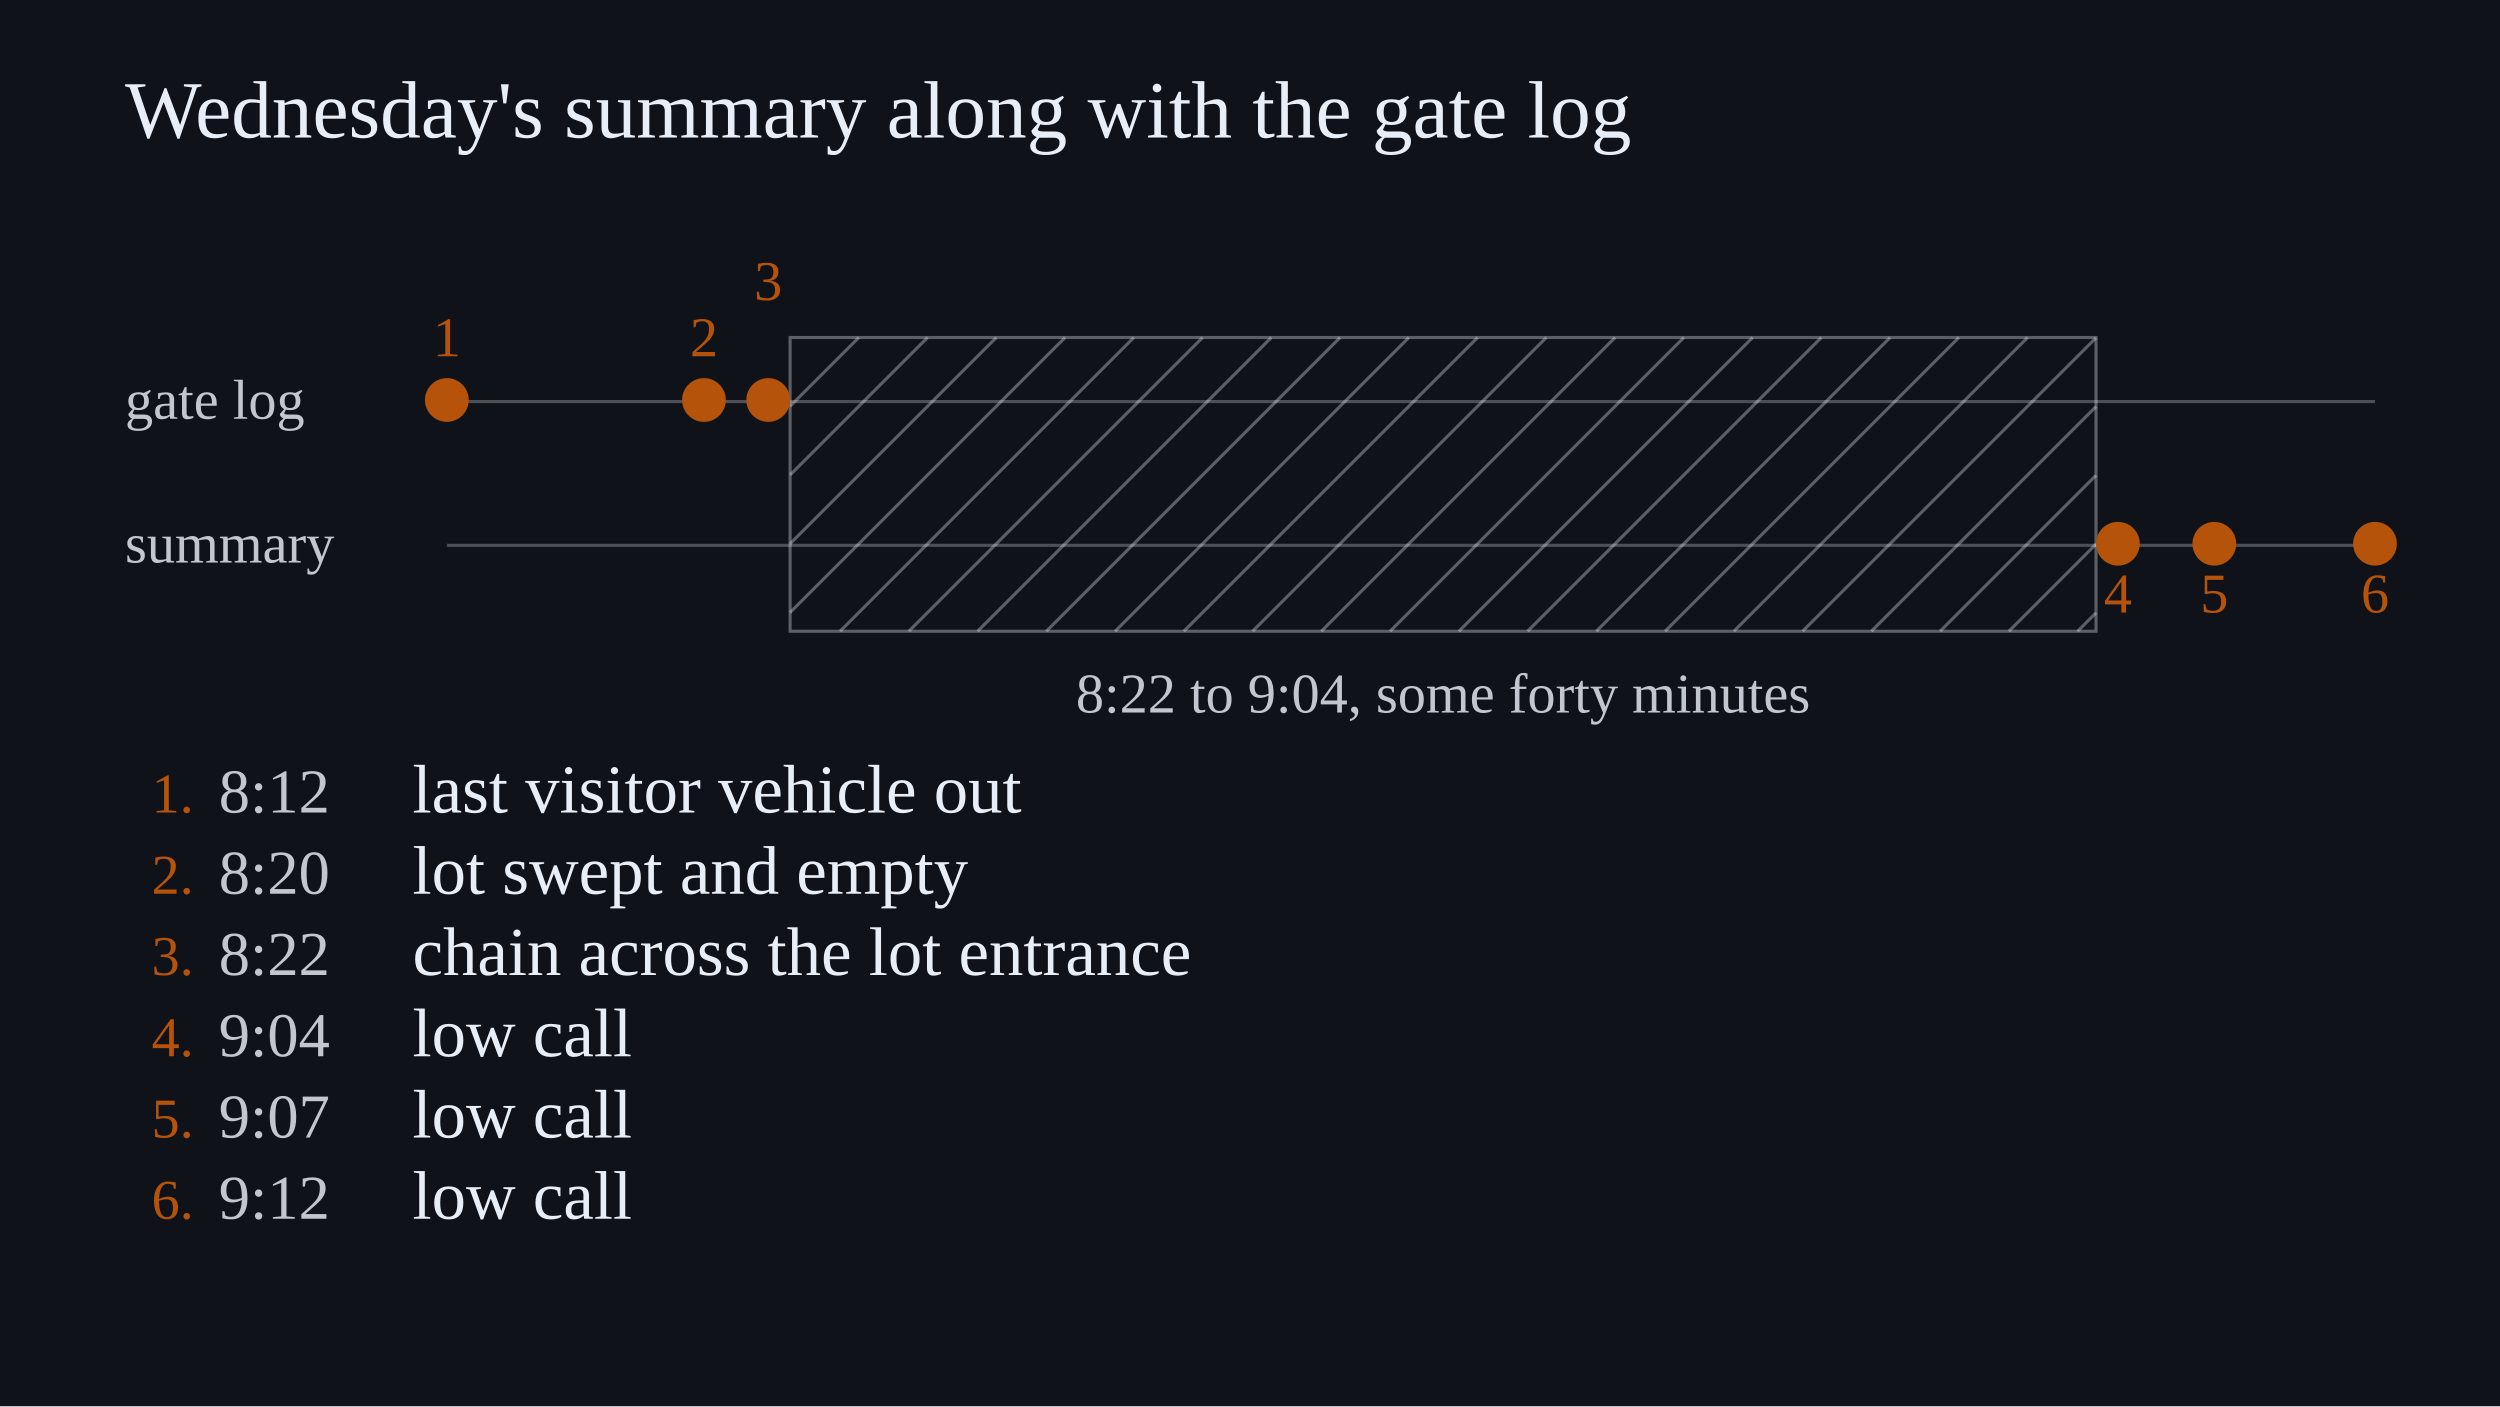
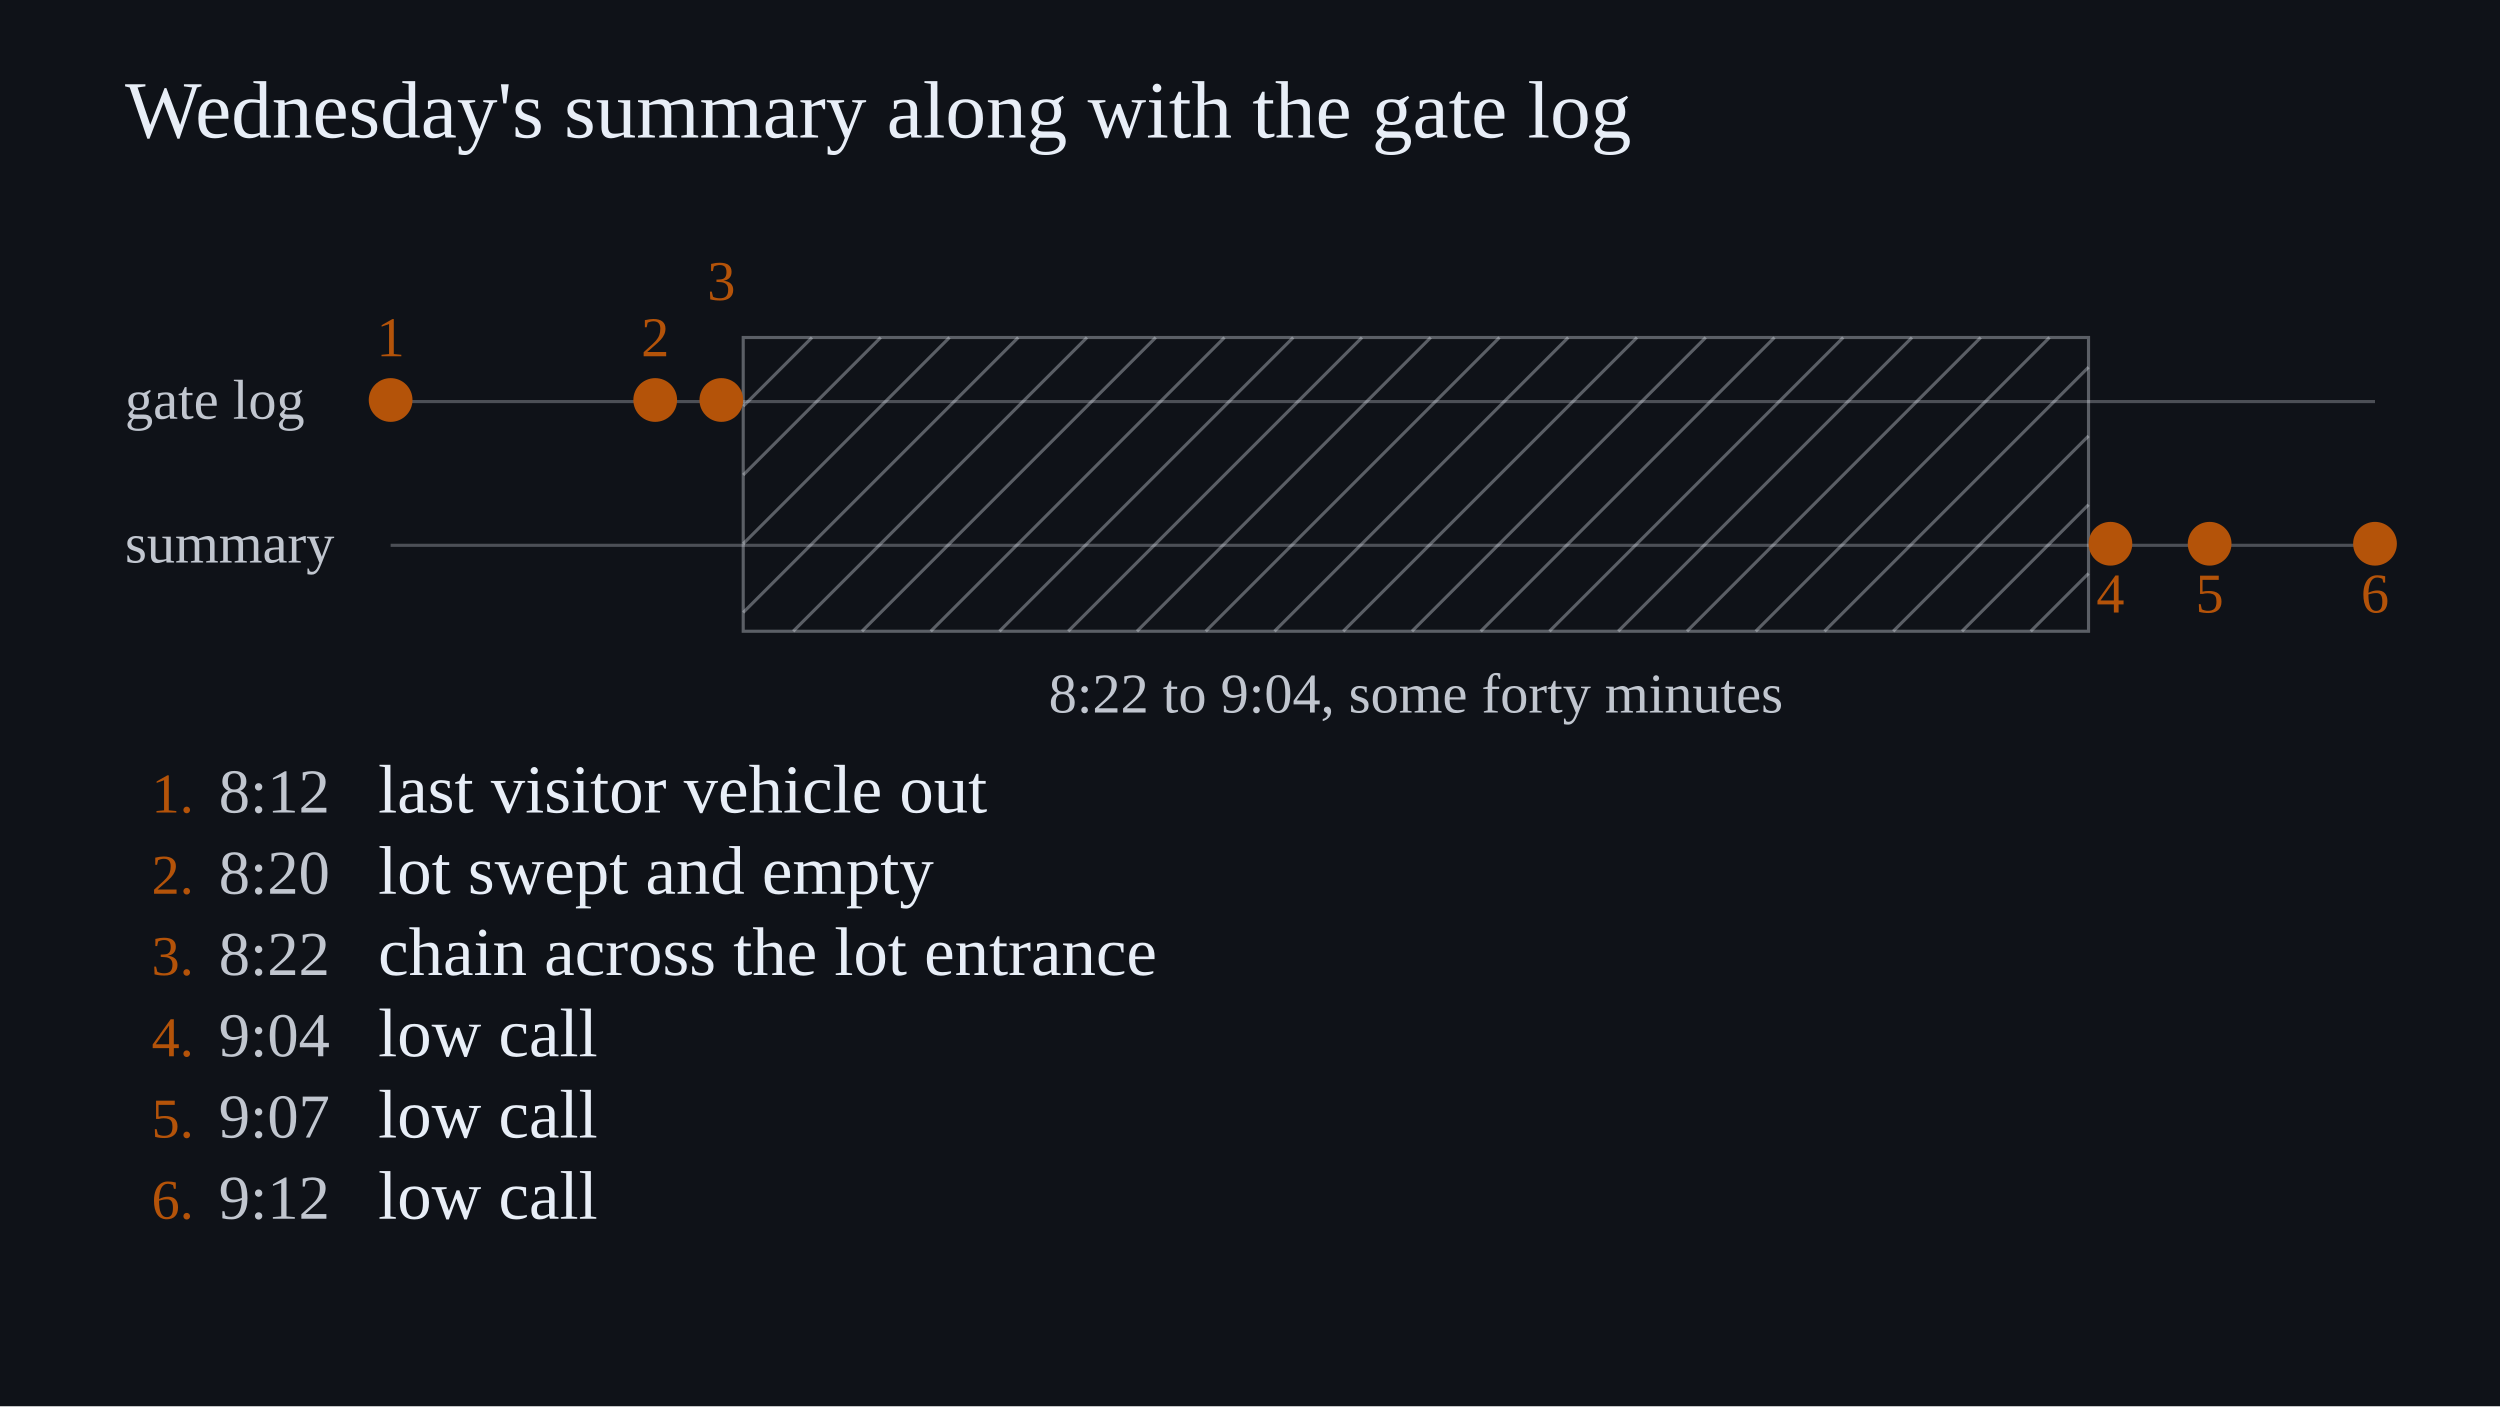
- <svg xmlns="http://www.w3.org/2000/svg" width="800" height="450" viewBox="0 0 800 450" role="img">
+ <svg xmlns="http://www.w3.org/2000/svg" width="800" height="450" viewBox="0 0 800 450" font-family="'Times New Roman', Times, 'Liberation Serif', serif" role="img">
  <rect x="0" y="0" width="800" height="450" fill="#0f1218" />
  <text x="40" y="44" font-size="26" fill="#e8eef7">Wednesday's summary along with the gate log</text>
-   <rect x="252.83" y="108" width="417.9" height="94" fill="none" stroke="rgba(232,238,247,0.35)" stroke-width="1" data-gap="some forty minutes" />
-   <line x1="274.83" y1="108" x2="252.83" y2="130" stroke="rgba(232,238,247,0.35)" stroke-width="1" />
-   <line x1="296.83" y1="108" x2="252.83" y2="152" stroke="rgba(232,238,247,0.35)" stroke-width="1" />
-   <line x1="318.83" y1="108" x2="252.83" y2="174" stroke="rgba(232,238,247,0.35)" stroke-width="1" />
-   <line x1="340.83" y1="108" x2="252.83" y2="196" stroke="rgba(232,238,247,0.35)" stroke-width="1" />
-   <line x1="362.83" y1="108" x2="268.83" y2="202" stroke="rgba(232,238,247,0.35)" stroke-width="1" />
-   <line x1="384.83" y1="108" x2="290.83" y2="202" stroke="rgba(232,238,247,0.35)" stroke-width="1" />
-   <line x1="406.83" y1="108" x2="312.83" y2="202" stroke="rgba(232,238,247,0.35)" stroke-width="1" />
-   <line x1="428.83" y1="108" x2="334.83" y2="202" stroke="rgba(232,238,247,0.35)" stroke-width="1" />
-   <line x1="450.83" y1="108" x2="356.83" y2="202" stroke="rgba(232,238,247,0.35)" stroke-width="1" />
-   <line x1="472.83" y1="108" x2="378.83" y2="202" stroke="rgba(232,238,247,0.35)" stroke-width="1" />
-   <line x1="494.83" y1="108" x2="400.83" y2="202" stroke="rgba(232,238,247,0.35)" stroke-width="1" />
-   <line x1="516.83" y1="108" x2="422.83" y2="202" stroke="rgba(232,238,247,0.35)" stroke-width="1" />
-   <line x1="538.83" y1="108" x2="444.83" y2="202" stroke="rgba(232,238,247,0.35)" stroke-width="1" />
-   <line x1="560.83" y1="108" x2="466.83" y2="202" stroke="rgba(232,238,247,0.35)" stroke-width="1" />
-   <line x1="582.83" y1="108" x2="488.83" y2="202" stroke="rgba(232,238,247,0.35)" stroke-width="1" />
-   <line x1="604.83" y1="108" x2="510.83" y2="202" stroke="rgba(232,238,247,0.35)" stroke-width="1" />
-   <line x1="626.83" y1="108" x2="532.83" y2="202" stroke="rgba(232,238,247,0.35)" stroke-width="1" />
-   <line x1="648.83" y1="108" x2="554.83" y2="202" stroke="rgba(232,238,247,0.35)" stroke-width="1" />
-   <line x1="670.73" y1="108.1" x2="576.83" y2="202" stroke="rgba(232,238,247,0.35)" stroke-width="1" />
-   <line x1="670.73" y1="130.1" x2="598.83" y2="202" stroke="rgba(232,238,247,0.35)" stroke-width="1" />
-   <line x1="670.73" y1="152.1" x2="620.83" y2="202" stroke="rgba(232,238,247,0.35)" stroke-width="1" />
-   <line x1="670.73" y1="174.1" x2="642.83" y2="202" stroke="rgba(232,238,247,0.35)" stroke-width="1" />
-   <line x1="670.73" y1="196.1" x2="664.83" y2="202" stroke="rgba(232,238,247,0.35)" stroke-width="1" />
+   <rect x="237.83" y="108" width="430.5" height="94" fill="none" stroke="rgba(232,238,247,0.35)" stroke-width="1" data-gap="some forty minutes" />
+   <line x1="259.83" y1="108" x2="237.83" y2="130" stroke="rgba(232,238,247,0.35)" stroke-width="1" />
+   <line x1="281.83" y1="108" x2="237.83" y2="152" stroke="rgba(232,238,247,0.35)" stroke-width="1" />
+   <line x1="303.83" y1="108" x2="237.83" y2="174" stroke="rgba(232,238,247,0.35)" stroke-width="1" />
+   <line x1="325.83" y1="108" x2="237.83" y2="196" stroke="rgba(232,238,247,0.35)" stroke-width="1" />
+   <line x1="347.83" y1="108" x2="253.83" y2="202" stroke="rgba(232,238,247,0.35)" stroke-width="1" />
+   <line x1="369.83" y1="108" x2="275.83" y2="202" stroke="rgba(232,238,247,0.35)" stroke-width="1" />
+   <line x1="391.83" y1="108" x2="297.83" y2="202" stroke="rgba(232,238,247,0.35)" stroke-width="1" />
+   <line x1="413.83" y1="108" x2="319.83" y2="202" stroke="rgba(232,238,247,0.35)" stroke-width="1" />
+   <line x1="435.83" y1="108" x2="341.83" y2="202" stroke="rgba(232,238,247,0.35)" stroke-width="1" />
+   <line x1="457.83" y1="108" x2="363.83" y2="202" stroke="rgba(232,238,247,0.35)" stroke-width="1" />
+   <line x1="479.83" y1="108" x2="385.83" y2="202" stroke="rgba(232,238,247,0.35)" stroke-width="1" />
+   <line x1="501.83" y1="108" x2="407.83" y2="202" stroke="rgba(232,238,247,0.35)" stroke-width="1" />
+   <line x1="523.83" y1="108" x2="429.83" y2="202" stroke="rgba(232,238,247,0.35)" stroke-width="1" />
+   <line x1="545.83" y1="108" x2="451.83" y2="202" stroke="rgba(232,238,247,0.35)" stroke-width="1" />
+   <line x1="567.83" y1="108" x2="473.83" y2="202" stroke="rgba(232,238,247,0.35)" stroke-width="1" />
+   <line x1="589.83" y1="108" x2="495.83" y2="202" stroke="rgba(232,238,247,0.35)" stroke-width="1" />
+   <line x1="611.83" y1="108" x2="517.83" y2="202" stroke="rgba(232,238,247,0.35)" stroke-width="1" />
+   <line x1="633.83" y1="108" x2="539.83" y2="202" stroke="rgba(232,238,247,0.35)" stroke-width="1" />
+   <line x1="655.83" y1="108" x2="561.83" y2="202" stroke="rgba(232,238,247,0.35)" stroke-width="1" />
+   <line x1="668.33" y1="117.5" x2="583.83" y2="202" stroke="rgba(232,238,247,0.35)" stroke-width="1" />
+   <line x1="668.33" y1="139.5" x2="605.83" y2="202" stroke="rgba(232,238,247,0.35)" stroke-width="1" />
+   <line x1="668.33" y1="161.5" x2="627.83" y2="202" stroke="rgba(232,238,247,0.35)" stroke-width="1" />
+   <line x1="668.33" y1="183.5" x2="649.83" y2="202" stroke="rgba(232,238,247,0.35)" stroke-width="1" />
  <text x="40" y="134" font-size="18" fill="#e8eef7" fill-opacity="0.82">gate log</text>
-   <line x1="143" y1="128.5" x2="760" y2="128.5" stroke="rgba(232,238,247,0.28)" stroke-width="1" />
+   <line x1="125" y1="128.5" x2="760" y2="128.5" stroke="rgba(232,238,247,0.28)" stroke-width="1" />
  <text x="40" y="180" font-size="18" fill="#e8eef7" fill-opacity="0.82">summary</text>
-   <line x1="143" y1="174.5" x2="760" y2="174.5" stroke="rgba(232,238,247,0.28)" stroke-width="1" />
-   <circle cx="143" cy="128" r="7" fill="#b45309" />
-   <text x="143" y="114" font-size="18" fill="#b45309" text-anchor="middle">1</text>
-   <circle cx="225.27" cy="128" r="7" fill="#b45309" />
-   <text x="225.27" y="114" font-size="18" fill="#b45309" text-anchor="middle">2</text>
-   <circle cx="245.83" cy="128" r="7" fill="#b45309" />
-   <text x="245.83" y="96" font-size="18" fill="#b45309" text-anchor="middle">3</text>
-   <circle cx="677.73" cy="174" r="7" fill="#b45309" />
-   <text x="677.73" y="196" font-size="18" fill="#b45309" text-anchor="middle">4</text>
-   <circle cx="708.58" cy="174" r="7" fill="#b45309" />
-   <text x="708.58" y="196" font-size="18" fill="#b45309" text-anchor="middle">5</text>
+   <line x1="125" y1="174.5" x2="760" y2="174.5" stroke="rgba(232,238,247,0.28)" stroke-width="1" />
+   <circle cx="125" cy="128" r="7" fill="#b45309" />
+   <text x="125" y="114" font-size="18" fill="#b45309" text-anchor="middle">1</text>
+   <circle cx="209.67" cy="128" r="7" fill="#b45309" />
+   <text x="209.67" y="114" font-size="18" fill="#b45309" text-anchor="middle">2</text>
+   <circle cx="230.83" cy="128" r="7" fill="#b45309" />
+   <text x="230.83" y="96" font-size="18" fill="#b45309" text-anchor="middle">3</text>
+   <circle cx="675.33" cy="174" r="7" fill="#b45309" />
+   <text x="675.33" y="196" font-size="18" fill="#b45309" text-anchor="middle">4</text>
+   <circle cx="707.08" cy="174" r="7" fill="#b45309" />
+   <text x="707.08" y="196" font-size="18" fill="#b45309" text-anchor="middle">5</text>
  <circle cx="760" cy="174" r="7" fill="#b45309" />
  <text x="760" y="196" font-size="18" fill="#b45309" text-anchor="middle">6</text>
-   <text x="461.78" y="228" font-size="18" fill="#e8eef7" text-anchor="middle" fill-opacity="0.82">8:22 to 9:04, some forty minutes</text>
+   <text x="453.08" y="228" font-size="18" fill="#e8eef7" text-anchor="middle" fill-opacity="0.82">8:22 to 9:04, some forty minutes</text>
  <text x="62" y="260" font-size="18" fill="#b45309" text-anchor="end">1.</text>
  <text x="70" y="260" font-size="20" fill="#e8eef7" fill-opacity="0.82">8:12</text>
-   <text x="132" y="260" font-size="22" fill="#e8eef7">last visitor vehicle out</text>
+   <text x="121" y="260" font-size="22" fill="#e8eef7">last visitor vehicle out</text>
  <text x="62" y="286" font-size="18" fill="#b45309" text-anchor="end">2.</text>
  <text x="70" y="286" font-size="20" fill="#e8eef7" fill-opacity="0.82">8:20</text>
-   <text x="132" y="286" font-size="22" fill="#e8eef7">lot swept and empty</text>
+   <text x="121" y="286" font-size="22" fill="#e8eef7">lot swept and empty</text>
  <text x="62" y="312" font-size="18" fill="#b45309" text-anchor="end">3.</text>
  <text x="70" y="312" font-size="20" fill="#e8eef7" fill-opacity="0.82">8:22</text>
-   <text x="132" y="312" font-size="22" fill="#e8eef7">chain across the lot entrance</text>
+   <text x="121" y="312" font-size="22" fill="#e8eef7">chain across the lot entrance</text>
  <text x="62" y="338" font-size="18" fill="#b45309" text-anchor="end">4.</text>
  <text x="70" y="338" font-size="20" fill="#e8eef7" fill-opacity="0.82">9:04</text>
-   <text x="132" y="338" font-size="22" fill="#e8eef7">low call</text>
+   <text x="121" y="338" font-size="22" fill="#e8eef7">low call</text>
  <text x="62" y="364" font-size="18" fill="#b45309" text-anchor="end">5.</text>
  <text x="70" y="364" font-size="20" fill="#e8eef7" fill-opacity="0.82">9:07</text>
-   <text x="132" y="364" font-size="22" fill="#e8eef7">low call</text>
+   <text x="121" y="364" font-size="22" fill="#e8eef7">low call</text>
  <text x="62" y="390" font-size="18" fill="#b45309" text-anchor="end">6.</text>
  <text x="70" y="390" font-size="20" fill="#e8eef7" fill-opacity="0.82">9:12</text>
-   <text x="132" y="390" font-size="22" fill="#e8eef7">low call</text>
+   <text x="121" y="390" font-size="22" fill="#e8eef7">low call</text>
</svg>
